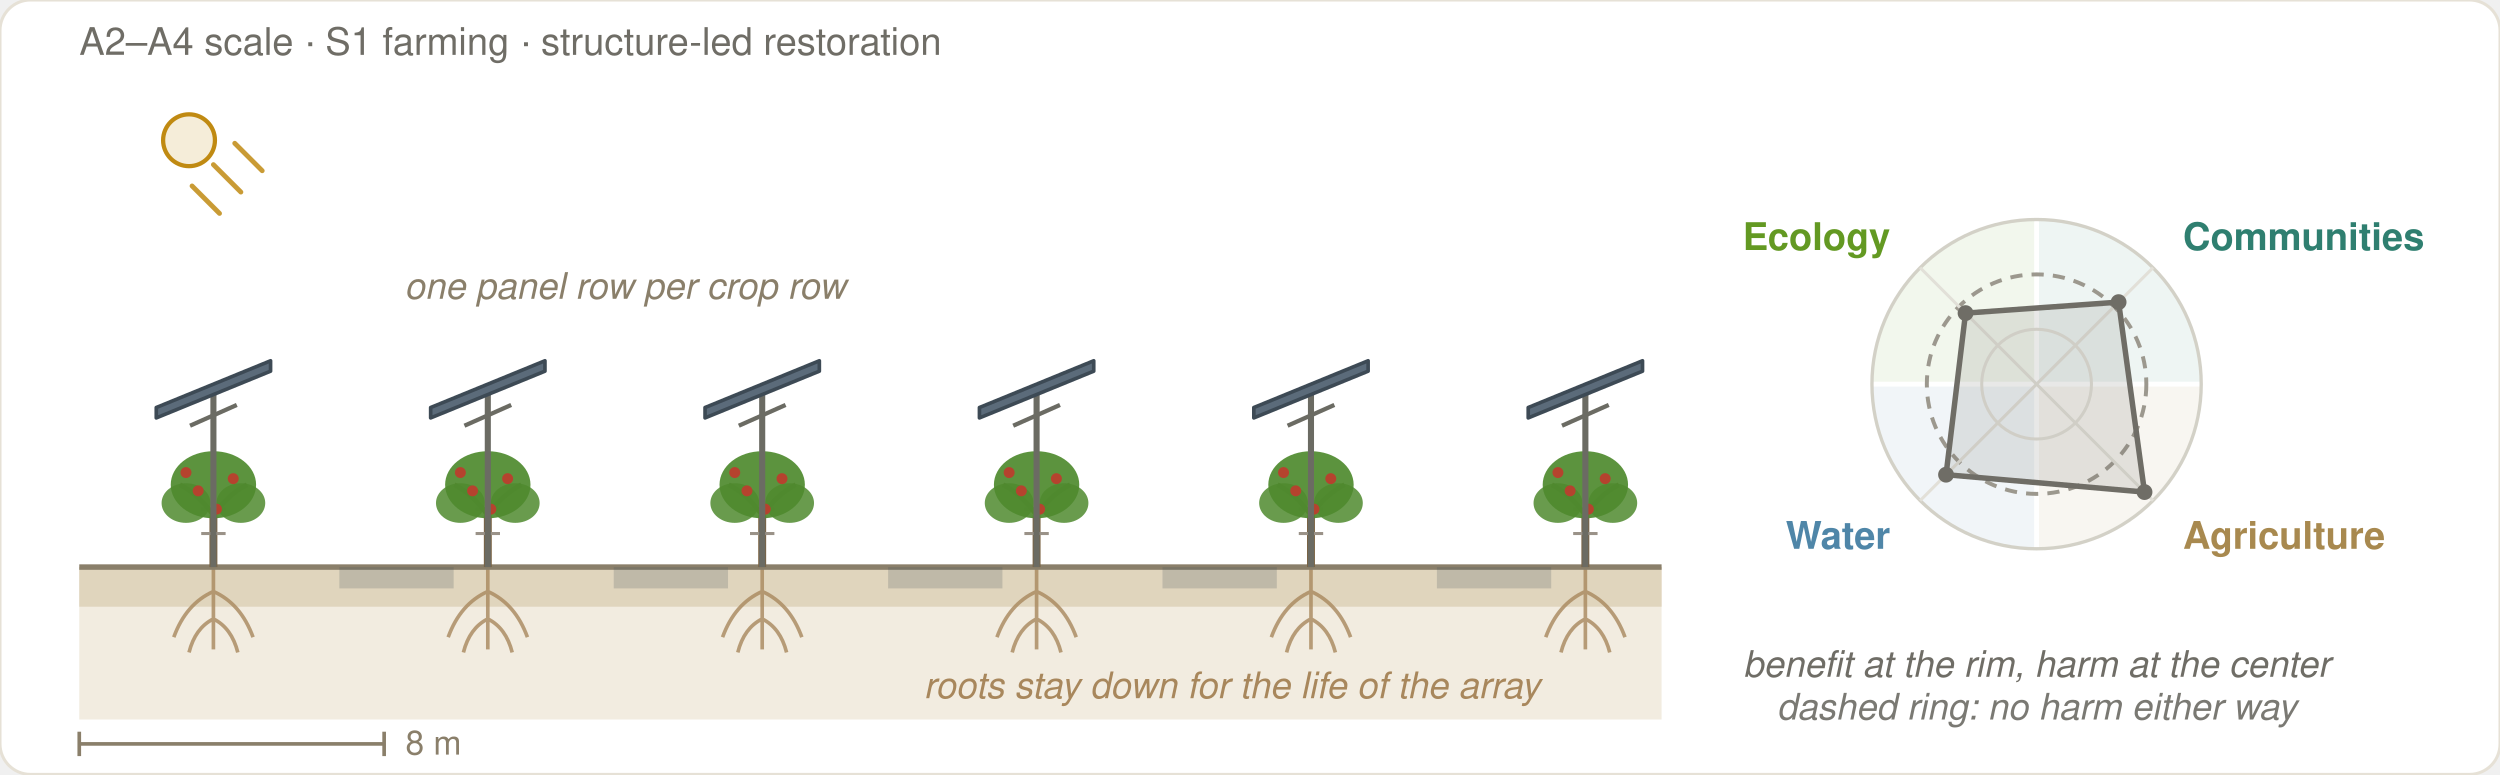
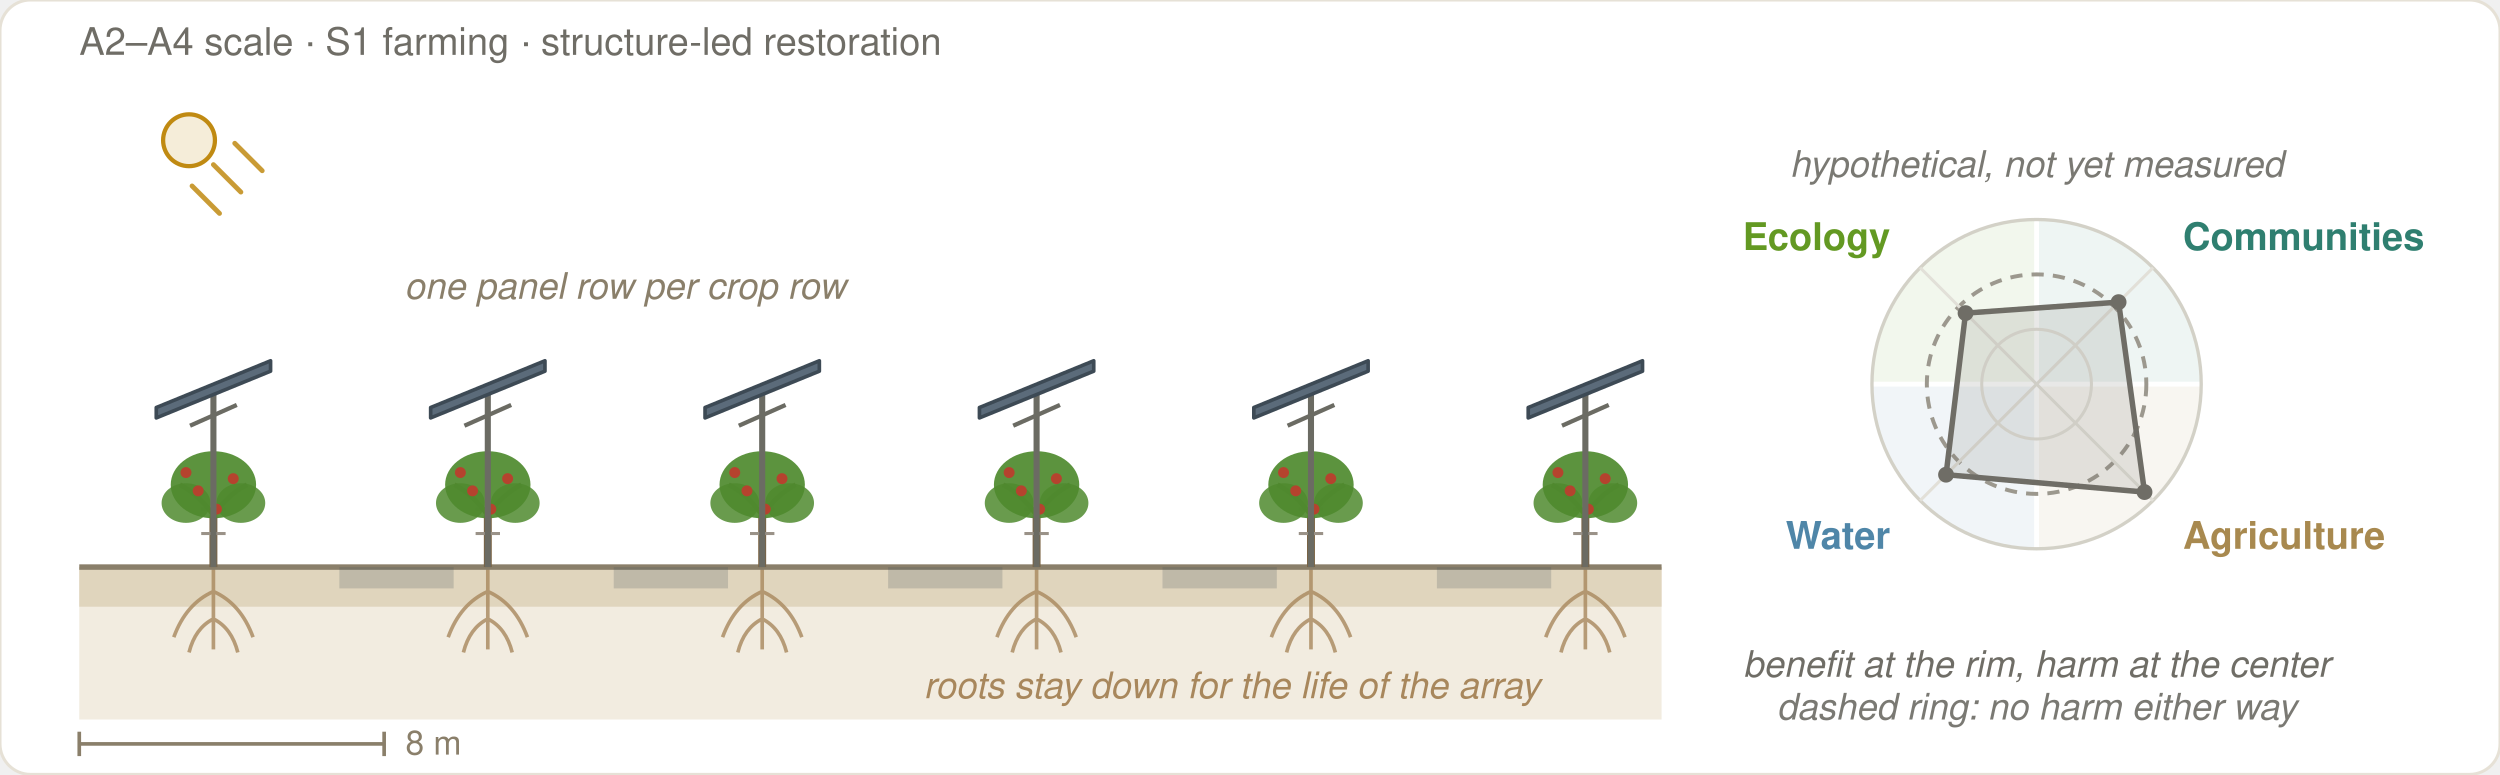
<svg xmlns="http://www.w3.org/2000/svg" viewBox="0 14 820 254" width="820" height="254" font-family="ui-sans-serif, system-ui, -apple-system, &quot;Segoe UI&quot;, Helvetica, Arial, sans-serif" role="img">
  <defs>
    <g id="module">
      <line x1="-9" y1="16" x2="9" y2="8" stroke="#6b6b63" stroke-width="1.4" vector-effect="non-scaling-stroke" />
      <polygon points="-22,9 22,-9 22,-5 -22,13" fill="#5b6b7a" stroke="#3d4a55" stroke-width="1.2" stroke-linejoin="round" vector-effect="non-scaling-stroke" />
    </g>
    <g id="perennial">
      <line x1="0" y1="0" x2="0" y2="-17" stroke="#7a6242" stroke-width="2.6" />
      <path d="M-4,-11 h8 M-4,-19 h8" stroke="#9a9288" stroke-width="1" fill="none" />
      <path d="M0,-17 q-5,-7 -11,-10 M0,-17 q5,-7 11,-10" stroke="#7a6242" stroke-width="1.6" fill="none" />
      <ellipse cx="0" cy="-27" rx="14" ry="11" fill="#4f8a2e" fill-opacity="0.92" />
      <ellipse cx="-9" cy="-21" rx="8" ry="6.5" fill="#4f8a2e" fill-opacity="0.85" />
      <ellipse cx="9" cy="-21" rx="8" ry="6.5" fill="#4f8a2e" fill-opacity="0.85" />
      <circle cx="-5" cy="-25" r="1.8" fill="#b5432e" />
      <circle cx="6.5" cy="-29" r="1.8" fill="#b5432e" />
      <circle cx="1" cy="-19" r="1.8" fill="#b5432e" />
      <circle cx="-9" cy="-31" r="1.8" fill="#b5432e" />
    </g>
    <g id="roots">
      <path d="M0,0 v27 M0,8 q-9,4 -13,15 M0,8 q9,4 13,15 M0,17 q-6,3 -8,11 M0,17 q6,3 8,11" stroke="#a8875c" stroke-width="1.2" fill="none" opacity="0.8" />
    </g>
    <clipPath id="soilclipP">
      <path d="M26,200 L545,200 L545,250 L26,250 Z" />
    </clipPath>
    <clipPath id="bandclipP">
      <path d="M26,196 L545,196 L545,212 L26,212 Z" />
    </clipPath>
  </defs>
  <rect y="14" width="820" height="254" rx="10" fill="#ffffff" stroke="#e6e1d6" />
  <text x="26" y="32" fill="#6f6d66" font-size="12.5">A2–A4 scale · S1 farming · structure-led restoration</text>
  <g stroke="#c08a12" stroke-linecap="round">
    <circle cx="62" cy="60" r="8.5" fill="#c08a12" fill-opacity="0.16" stroke-width="1.4" />
    <g stroke-width="1.6" opacity="0.85">
      <line x1="63" y1="75" x2="72" y2="84" />
      <line x1="70" y1="68" x2="79" y2="77" />
      <line x1="77" y1="61" x2="86" y2="70" />
    </g>
  </g>
  <path d="M26,200 L545,200 L545,250 L26,250 Z" fill="#f2ece0" />
  <g clip-path="url(#soilclipP)">
    <path d="M26,200 L545,200 L545,213 L26,213 Z" fill="#e0d5bd" />
    <use href="#roots" x="70" y="200" />
    <use href="#roots" x="160" y="200" />
    <use href="#roots" x="250" y="200" />
    <use href="#roots" x="340" y="200" />
    <use href="#roots" x="430" y="200" />
    <use href="#roots" x="520" y="200" />
  </g>
  <path d="M26,200 L545,200" fill="none" stroke="#8a7f6a" stroke-width="1.8" />
  <g fill="#3d4a55" opacity="0.2" clip-path="url(#bandclipP)">
    <path d="M111.3,200 h37.5 v7 h-37.5 z" />
    <path d="M201.3,200 h37.5 v7 h-37.5 z" />
    <path d="M291.3,200 h37.5 v7 h-37.5 z" />
    <path d="M381.3,200 h37.5 v7 h-37.5 z" />
    <path d="M471.3,200 h37.5 v7 h-37.5 z" />
    <path d="M561.3,200 h37.5 v7 h-37.5 z" />
  </g>
  <use href="#perennial" x="70" y="200" />
  <use href="#perennial" x="160" y="200" />
  <use href="#perennial" x="250" y="200" />
  <use href="#perennial" x="340" y="200" />
  <use href="#perennial" x="430" y="200" />
  <use href="#perennial" x="520" y="200" />
  <line x1="70" y1="200" x2="70" y2="140" stroke="#6b6b63" stroke-width="2" />
  <use href="#module" transform="translate(70,140) scale(0.852)" />
  <line x1="160" y1="200" x2="160" y2="140" stroke="#6b6b63" stroke-width="2" />
  <use href="#module" transform="translate(160,140) scale(0.852)" />
  <line x1="250" y1="200" x2="250" y2="140" stroke="#6b6b63" stroke-width="2" />
  <use href="#module" transform="translate(250,140) scale(0.852)" />
  <line x1="340" y1="200" x2="340" y2="140" stroke="#6b6b63" stroke-width="2" />
  <use href="#module" transform="translate(340,140) scale(0.852)" />
  <line x1="430" y1="200" x2="430" y2="140" stroke="#6b6b63" stroke-width="2" />
  <use href="#module" transform="translate(430,140) scale(0.852)" />
  <line x1="520" y1="200" x2="520" y2="140" stroke="#6b6b63" stroke-width="2" />
  <use href="#module" transform="translate(520,140) scale(0.852)" />
  <text x="205" y="112" fill="#8a7f6a" font-size="12" font-style="italic" text-anchor="middle">one panel row per crop row</text>
  <text x="404" y="243" fill="#a8875c" font-size="12" font-style="italic" text-anchor="middle">roots stay down for the life of the array</text>
  <g stroke="#8a7f6a" stroke-width="1.2" fill="none">
    <path d="M26,258 h100" />
    <path d="M26,254 v8" />
    <path d="M126,254 v8" />
  </g>
  <text x="133" y="261.5" fill="#8a7f6a" font-size="11">8 m</text>
  <path d="M668,140 L614,140 A54,54 0 0 1 668,86 Z" fill="#639922" fill-opacity="0.08" />
  <path d="M668,140 L668,86 A54,54 0 0 1 722,140 Z" fill="#2f7f70" fill-opacity="0.08" />
  <path d="M668,140 L722,140 A54,54 0 0 1 668,194 Z" fill="#a8894f" fill-opacity="0.08" />
  <path d="M668,140 L668,194 A54,54 0 0 1 614,140 Z" fill="#4f86a8" fill-opacity="0.08" />
  <g stroke="#ffffff" stroke-width="1.6">
    <line x1="614" y1="140" x2="722" y2="140" />
    <line x1="668" y1="86" x2="668" y2="194" />
  </g>
  <circle cx="668" cy="140" r="54" fill="none" stroke="#d3d1c7" stroke-width="1.1" />
  <circle cx="668" cy="140" r="18" fill="none" stroke="#e2e0d8" stroke-width="1" />
  <circle cx="668" cy="140" r="36" fill="none" stroke="#9c988e" stroke-width="1.3" stroke-dasharray="4 3" />
  <g stroke="#e2e0d8" stroke-width="1">
    <line x1="668" y1="140" x2="629.8" y2="101.8" />
    <line x1="668" y1="140" x2="706.2" y2="101.8" />
    <line x1="668" y1="140" x2="706.2" y2="178.2" />
    <line x1="668" y1="140" x2="629.8" y2="178.2" />
  </g>
  <polygon points="644.7,116.7 694.9,113.1 703.4,175.4 638.3,169.7" fill="#6f6d66" fill-opacity="0.16" stroke="#6f6d66" stroke-width="1.8" stroke-linejoin="round" />
  <circle cx="644.7" cy="116.7" r="2.6" fill="#6f6d66" />
  <circle cx="694.9" cy="113.1" r="2.6" fill="#6f6d66" />
  <circle cx="703.4" cy="175.4" r="2.6" fill="#6f6d66" />
  <circle cx="638.3" cy="169.7" r="2.6" fill="#6f6d66" />
+   <text x="668" y="72" fill="#7a7973" font-size="12" font-style="italic" text-anchor="middle">hypothetical, not yet measured</text>
  <text x="620" y="96" fill="#639922" font-size="12.5" font-weight="700" text-anchor="end">Ecology</text>
  <text x="716" y="96" fill="#2f7f70" font-size="12.5" font-weight="700" text-anchor="start">Communities</text>
  <text x="716" y="194" fill="#a8894f" font-size="12.5" font-weight="700" text-anchor="start">Agriculture</text>
  <text x="620" y="194" fill="#4f86a8" font-size="12.5" font-weight="700" text-anchor="end">Water</text>
  <text x="668" y="236" fill="#6f6d66" font-size="12" font-style="italic" text-anchor="middle">benefit at the rim, harm at the center</text>
  <text x="668" y="250" fill="#7a7973" font-size="12" font-style="italic" text-anchor="middle">dashed ring: no harm either way</text>
</svg>
